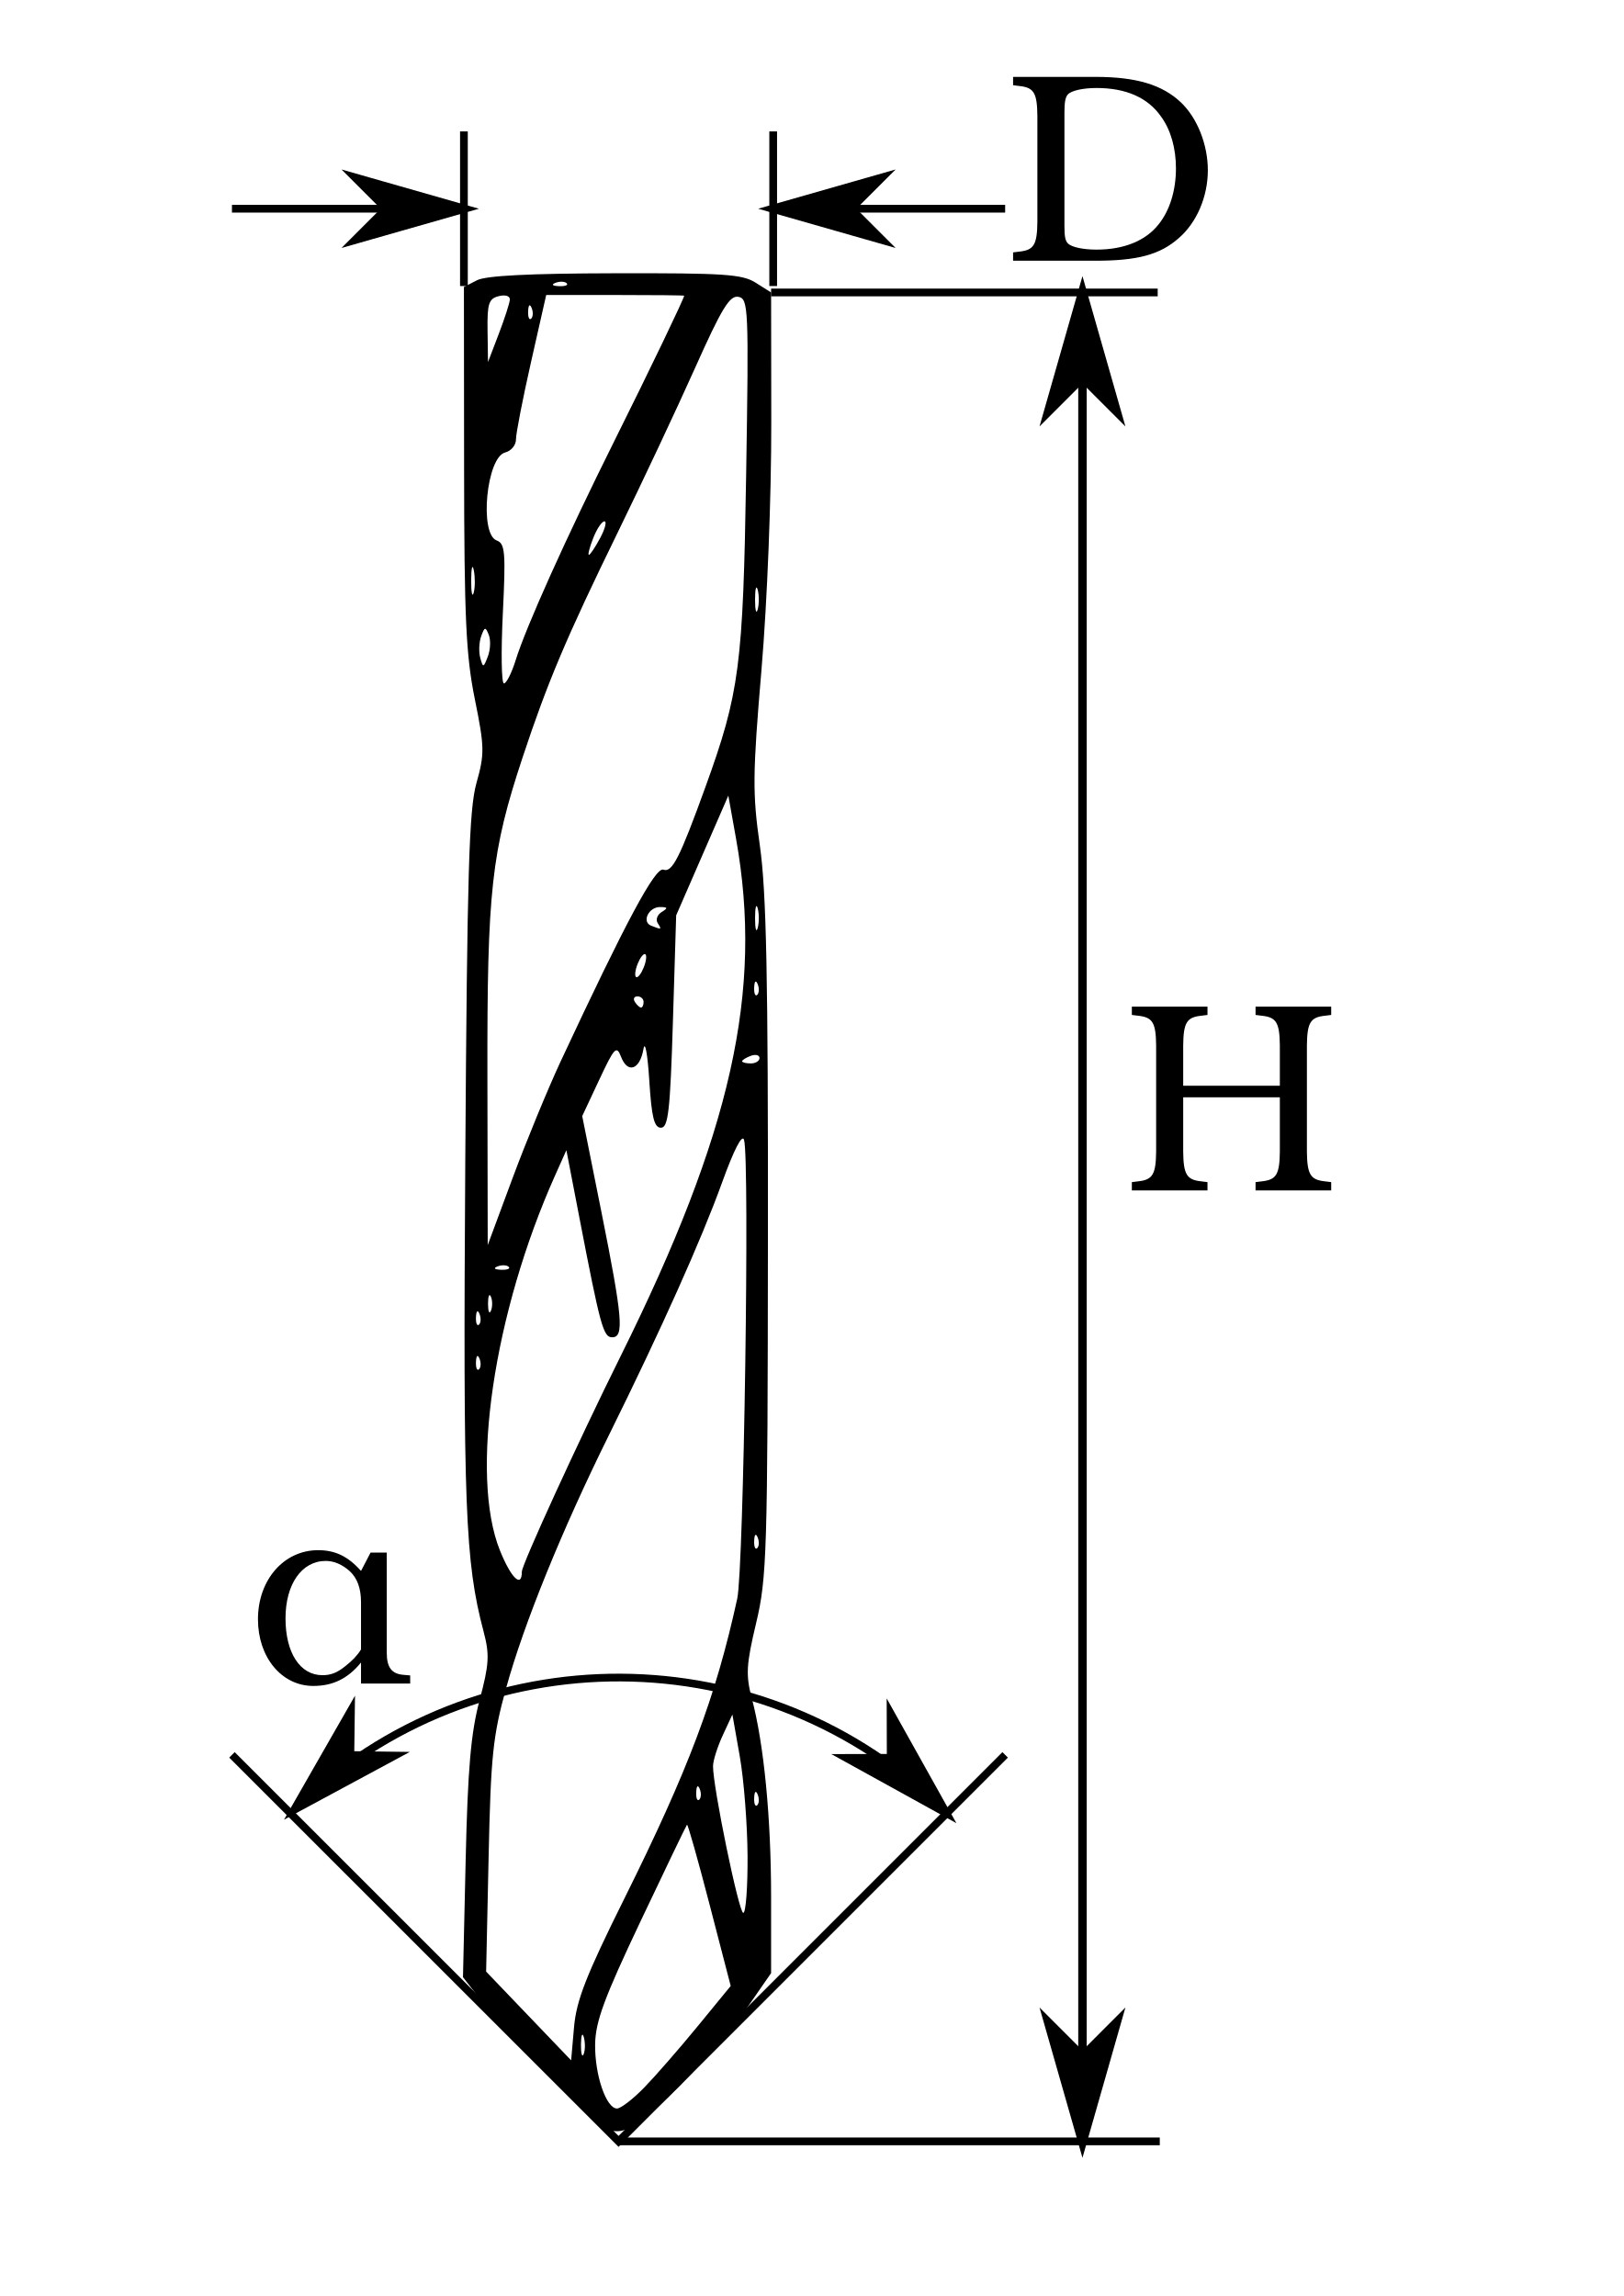
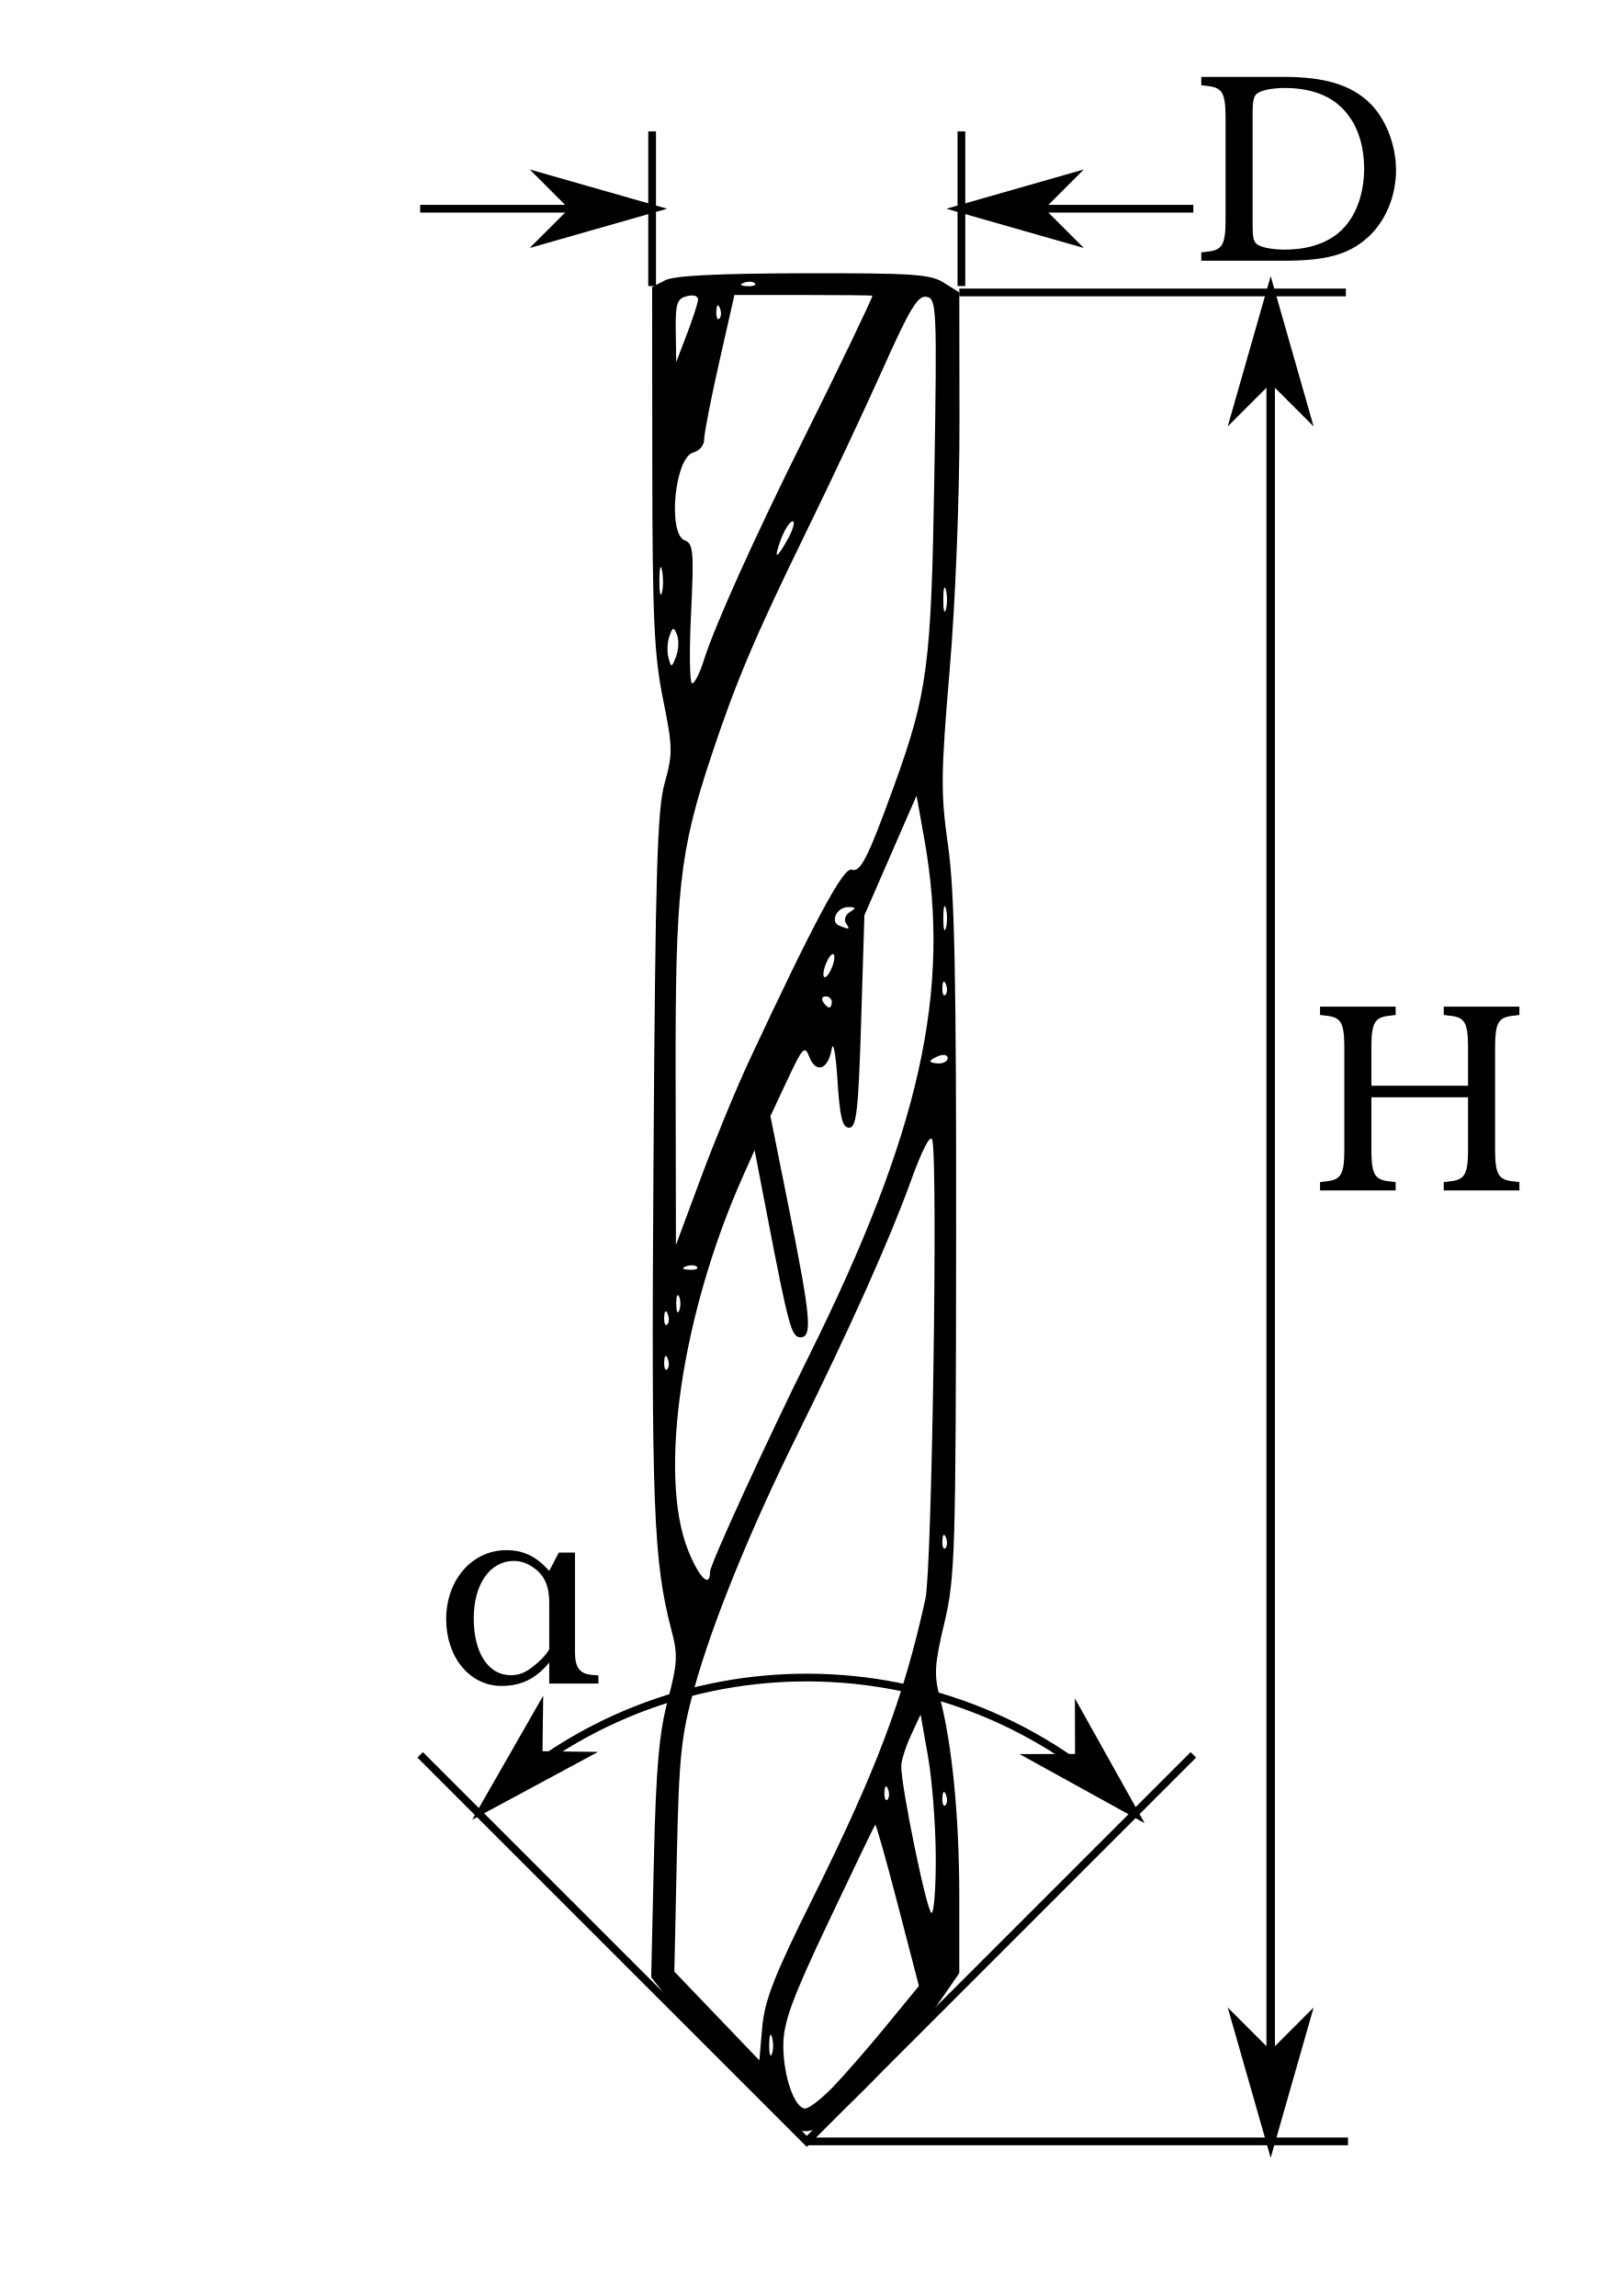
<svg xmlns="http://www.w3.org/2000/svg" id="svg8" version="1.1" viewBox="0 0 210 297" height="297mm" width="210mm">
  <defs id="defs2">
    <marker orient="auto" refY="0.0" refX="0.0" id="marker8709" style="overflow:visible;">
      <path id="path8707" d="M 0.0,0.0 L 5.0,-5.0 L -12.5,0.0 L 5.0,5.0 L 0.0,0.0 z " style="fill-rule:evenodd;stroke:#000000;stroke-width:1pt;stroke-opacity:1;fill:#000000;fill-opacity:1" transform="scale(0.8) rotate(180) translate(12.5,0)" />
    </marker>
    <marker orient="auto" refY="0.0" refX="0.0" id="marker8663" style="overflow:visible;">
      <path id="path8661" d="M 0.0,0.0 L 5.0,-5.0 L -12.5,0.0 L 5.0,5.0 L 0.0,0.0 z " style="fill-rule:evenodd;stroke:#000000;stroke-width:1pt;stroke-opacity:1;fill:#000000;fill-opacity:1" transform="scale(0.8) rotate(180) translate(12.5,0)" />
    </marker>
    <marker orient="auto" refY="0.0" refX="0.0" id="marker8617" style="overflow:visible">
      <path id="path8615" d="M 0.0,0.0 L 5.0,-5.0 L -12.5,0.0 L 5.0,5.0 L 0.0,0.0 z " style="fill-rule:evenodd;stroke:#000000;stroke-width:1pt;stroke-opacity:1;fill:#000000;fill-opacity:1" transform="scale(0.8) translate(12.5,0)" />
    </marker>
-     <marker orient="auto" refY="0.0" refX="0.0" id="marker8589" style="overflow:visible">
-       <path id="path8587" d="M 0.0,0.0 L 5.0,-5.0 L -12.5,0.0 L 5.0,5.0 L 0.0,0.0 z " style="fill-rule:evenodd;stroke:#000000;stroke-width:1pt;stroke-opacity:1;fill:#000000;fill-opacity:1" transform="scale(0.8) translate(12.5,0)" />
+     <marker orient="auto" refY="0" refX="0" id="marker8589" style="overflow:visible">
+       <path id="path8587" d="M 0,0 5,-5 -12.5,0 5,5 Z" style="fill:#000000;fill-opacity:1;fill-rule:evenodd;stroke:#000000;stroke-width:1pt;stroke-opacity:1" transform="matrix(0.8,0,0,0.8,10,0)" />
    </marker>
    <marker style="overflow:visible;" id="Arrow1Lend" refX="0.0" refY="0.0" orient="auto">
      <path transform="scale(0.8) rotate(180) translate(12.5,0)" style="fill-rule:evenodd;stroke:#000000;stroke-width:1pt;stroke-opacity:1;fill:#000000;fill-opacity:1" d="M 0.0,0.0 L 5.0,-5.0 L -12.5,0.0 L 5.0,5.0 L 0.0,0.0 z " id="path841" />
    </marker>
    <marker style="overflow:visible" id="Arrow1Lstart" refX="0.0" refY="0.0" orient="auto">
      <path transform="scale(0.8) translate(12.5,0)" style="fill-rule:evenodd;stroke:#000000;stroke-width:1pt;stroke-opacity:1;fill:#000000;fill-opacity:1" d="M 0.0,0.0 L 5.0,-5.0 L -12.5,0.0 L 5.0,5.0 L 0.0,0.0 z " id="path838" />
    </marker>
    <marker orient="auto" refY="0" refX="0" id="marker8589-7" style="overflow:visible">
      <path id="path8587-0" d="M 0,0 5,-5 -12.5,0 5,5 Z" style="fill:#000000;fill-opacity:1;fill-rule:evenodd;stroke:#000000;stroke-width:1pt;stroke-opacity:1" transform="matrix(0.8,0,0,0.8,10,0)" />
    </marker>
    <marker orient="auto" refY="0" refX="0" id="marker8663-8" style="overflow:visible">
      <path id="path8661-1" d="M 0,0 5,-5 -12.5,0 5,5 Z" style="fill:#000000;fill-opacity:1;fill-rule:evenodd;stroke:#000000;stroke-width:1pt;stroke-opacity:1" transform="matrix(-0.8,0,0,-0.8,-10,0)" />
    </marker>
  </defs>
  <g id="layer1">
-     <path id="path834" d="m 120,237 v 0 L 130,227 80,277 30,227 v 0 0" style="fill:none;stroke:#000000;stroke-width:1;stroke-linecap:butt;stroke-linejoin:miter;stroke-miterlimit:4;stroke-dasharray:none;stroke-opacity:1" />
-     <path d="m 38.12,234.034 a 60,60 0 0 1 84.2,0.434" id="path836" style="opacity:1;fill:none;fill-opacity:0.137;stroke:#000000;stroke-width:1;stroke-miterlimit:4;stroke-dasharray:none;stroke-opacity:1;marker-start:url(#Arrow1Lstart);marker-end:url(#Arrow1Lend)" />
-     <path id="path8569" d="M 60,37 V 17 17" style="fill:none;stroke:#000000;stroke-width:1;stroke-linecap:butt;stroke-linejoin:miter;stroke-miterlimit:4;stroke-dasharray:none;stroke-opacity:1" />
-     <path id="path8571" d="M 100,37 V 17" style="fill:none;stroke:#000000;stroke-width:1;stroke-linecap:butt;stroke-linejoin:miter;stroke-miterlimit:4;stroke-dasharray:none;stroke-opacity:1" />
-     <path id="path8573" d="M 99.729,37.831 H 149.729" style="fill:none;stroke:#000000;stroke-width:1;stroke-linecap:butt;stroke-linejoin:miter;stroke-miterlimit:4;stroke-dasharray:none;stroke-opacity:1" />
-     <path id="path8575" d="m 80,277 h 70" style="fill:none;stroke:#000000;stroke-width:1;stroke-linecap:butt;stroke-linejoin:miter;stroke-miterlimit:4;stroke-dasharray:none;stroke-opacity:1" />
-     <path id="path8577" d="M 140,37.843 V 277" style="fill:none;stroke:#000000;stroke-width:1.094;stroke-linecap:butt;stroke-linejoin:miter;stroke-miterlimit:4;stroke-dasharray:none;stroke-opacity:1;marker-start:url(#marker8617);marker-end:url(#marker8709)" />
-     <path id="path8579" d="m 100,27 h 30" style="fill:none;stroke:#000000;stroke-width:1;stroke-linecap:butt;stroke-linejoin:miter;stroke-miterlimit:4;stroke-dasharray:none;stroke-opacity:1;marker-start:url(#marker8589)" />
-     <text id="text8767" y="153.991" x="145.309" style="font-style:normal;font-variant:normal;font-weight:normal;font-stretch:normal;font-size:34.925px;line-height:1.25;font-family:'URW Bookman L';-inkscape-font-specification:'URW Bookman L, Normal';font-variant-ligatures:normal;font-variant-caps:normal;font-variant-numeric:normal;font-feature-settings:normal;text-align:start;letter-spacing:0px;word-spacing:0px;writing-mode:lr-tb;text-anchor:start;fill:#000000;fill-opacity:1;stroke:none;stroke-width:0.265" xml:space="preserve">
-       <tspan style="font-style:normal;font-variant:normal;font-weight:normal;font-stretch:normal;font-size:34.925px;font-family:'URW Bookman L';-inkscape-font-specification:'URW Bookman L, Normal';font-variant-ligatures:normal;font-variant-caps:normal;font-variant-numeric:normal;font-feature-settings:normal;text-align:start;writing-mode:lr-tb;text-anchor:start;stroke-width:0.265" y="153.991" x="145.309" id="tspan8765">H</tspan>
+     <path id="path834" d="m 144.342,237 v 0 l 10,-10 -50,50 L 54.342,227 v 0 0" style="fill:none;stroke:#000000;stroke-width:1;stroke-linecap:butt;stroke-linejoin:miter;stroke-miterlimit:4;stroke-dasharray:none;stroke-opacity:1" />
+     <path d="m 62.462,234.034 a 60,60 0 0 1 84.201,0.434" id="path836" style="opacity:1;fill:none;fill-opacity:0.137;stroke:#000000;stroke-width:1;stroke-miterlimit:4;stroke-dasharray:none;stroke-opacity:1;marker-start:url(#Arrow1Lstart);marker-end:url(#Arrow1Lend)" />
+     <path id="path8569" d="M 84.342,37 V 17 17" style="fill:none;stroke:#000000;stroke-width:1;stroke-linecap:butt;stroke-linejoin:miter;stroke-miterlimit:4;stroke-dasharray:none;stroke-opacity:1" />
+     <path id="path8571" d="M 124.342,37 V 17" style="fill:none;stroke:#000000;stroke-width:1;stroke-linecap:butt;stroke-linejoin:miter;stroke-miterlimit:4;stroke-dasharray:none;stroke-opacity:1" />
+     <path id="path8573" d="m 124.071,37.831 h 50" style="fill:none;stroke:#000000;stroke-width:1;stroke-linecap:butt;stroke-linejoin:miter;stroke-miterlimit:4;stroke-dasharray:none;stroke-opacity:1" />
+     <path id="path8575" d="m 104.342,277 h 70" style="fill:none;stroke:#000000;stroke-width:1;stroke-linecap:butt;stroke-linejoin:miter;stroke-miterlimit:4;stroke-dasharray:none;stroke-opacity:1" />
+     <path id="path8577" d="M 164.342,37.843 V 277" style="fill:none;stroke:#000000;stroke-width:1.094;stroke-linecap:butt;stroke-linejoin:miter;stroke-miterlimit:4;stroke-dasharray:none;stroke-opacity:1;marker-start:url(#marker8617);marker-end:url(#marker8709)" />
+     <path id="path8579" d="m 124.342,27 h 30" style="fill:none;stroke:#000000;stroke-width:1;stroke-linecap:butt;stroke-linejoin:miter;stroke-miterlimit:4;stroke-dasharray:none;stroke-opacity:1;marker-start:url(#marker8589)" />
+     <text id="text8767" y="153.991" x="169.65" style="font-style:normal;font-variant:normal;font-weight:normal;font-stretch:normal;font-size:34.925px;line-height:1.25;font-family:'URW Bookman L';-inkscape-font-specification:'URW Bookman L, Normal';font-variant-ligatures:normal;font-variant-caps:normal;font-variant-numeric:normal;font-feature-settings:normal;text-align:start;letter-spacing:0px;word-spacing:0px;writing-mode:lr-tb;text-anchor:start;fill:#000000;fill-opacity:1;stroke:none;stroke-width:0.265" xml:space="preserve">
+       <tspan style="font-style:normal;font-variant:normal;font-weight:normal;font-stretch:normal;font-size:34.925px;font-family:'URW Bookman L';-inkscape-font-specification:'URW Bookman L, Normal';font-variant-ligatures:normal;font-variant-caps:normal;font-variant-numeric:normal;font-feature-settings:normal;text-align:start;writing-mode:lr-tb;text-anchor:start;stroke-width:0.265" y="153.991" x="169.65" id="tspan8765">H</tspan>
    </text>
-     <text id="text8771" y="33.729" x="129.949" style="font-style:normal;font-variant:normal;font-weight:normal;font-stretch:normal;font-size:34.925px;line-height:1.25;font-family:'URW Bookman L';-inkscape-font-specification:'URW Bookman L, Normal';font-variant-ligatures:normal;font-variant-caps:normal;font-variant-numeric:normal;font-feature-settings:normal;text-align:start;letter-spacing:0px;word-spacing:0px;writing-mode:lr-tb;text-anchor:start;fill:#000000;fill-opacity:1;stroke:none;stroke-width:0.265" xml:space="preserve">
-       <tspan style="font-style:normal;font-variant:normal;font-weight:normal;font-stretch:normal;font-size:34.925px;font-family:'URW Bookman L';-inkscape-font-specification:'URW Bookman L, Normal';font-variant-ligatures:normal;font-variant-caps:normal;font-variant-numeric:normal;font-feature-settings:normal;text-align:start;writing-mode:lr-tb;text-anchor:start;stroke-width:0.265" y="33.729" x="129.949" id="tspan8769">D</tspan>
+     <text id="text8771" y="33.729" x="154.29" style="font-style:normal;font-variant:normal;font-weight:normal;font-stretch:normal;font-size:34.925px;line-height:1.25;font-family:'URW Bookman L';-inkscape-font-specification:'URW Bookman L, Normal';font-variant-ligatures:normal;font-variant-caps:normal;font-variant-numeric:normal;font-feature-settings:normal;text-align:start;letter-spacing:0px;word-spacing:0px;writing-mode:lr-tb;text-anchor:start;fill:#000000;fill-opacity:1;stroke:none;stroke-width:0.265" xml:space="preserve">
+       <tspan style="font-style:normal;font-variant:normal;font-weight:normal;font-stretch:normal;font-size:34.925px;font-family:'URW Bookman L';-inkscape-font-specification:'URW Bookman L, Normal';font-variant-ligatures:normal;font-variant-caps:normal;font-variant-numeric:normal;font-feature-settings:normal;text-align:start;writing-mode:lr-tb;text-anchor:start;stroke-width:0.265" y="33.729" x="154.29" id="tspan8769">D</tspan>
    </text>
-     <text id="text8785" y="217.773" x="32.067" style="font-style:normal;font-variant:normal;font-weight:normal;font-stretch:normal;font-size:34.925px;line-height:1.25;font-family:'URW Bookman L';-inkscape-font-specification:'URW Bookman L, Normal';font-variant-ligatures:normal;font-variant-caps:normal;font-variant-numeric:normal;font-feature-settings:normal;text-align:start;letter-spacing:0px;word-spacing:0px;writing-mode:lr-tb;text-anchor:start;fill:#000000;fill-opacity:1;stroke:none;stroke-width:0.265" xml:space="preserve">
-       <tspan style="font-style:normal;font-variant:normal;font-weight:normal;font-stretch:normal;font-size:34.925px;font-family:'URW Bookman L';-inkscape-font-specification:'URW Bookman L, Normal';font-variant-ligatures:normal;font-variant-caps:normal;font-variant-numeric:normal;font-feature-settings:normal;text-align:start;writing-mode:lr-tb;text-anchor:start;stroke-width:0.265" y="217.773" x="32.067" id="tspan8783">α</tspan>
+     <text id="text8785" y="217.773" x="56.409" style="font-style:normal;font-variant:normal;font-weight:normal;font-stretch:normal;font-size:34.925px;line-height:1.25;font-family:'URW Bookman L';-inkscape-font-specification:'URW Bookman L, Normal';font-variant-ligatures:normal;font-variant-caps:normal;font-variant-numeric:normal;font-feature-settings:normal;text-align:start;letter-spacing:0px;word-spacing:0px;writing-mode:lr-tb;text-anchor:start;fill:#000000;fill-opacity:1;stroke:none;stroke-width:0.265" xml:space="preserve">
+       <tspan style="font-style:normal;font-variant:normal;font-weight:normal;font-stretch:normal;font-size:34.925px;font-family:'URW Bookman L';-inkscape-font-specification:'URW Bookman L, Normal';font-variant-ligatures:normal;font-variant-caps:normal;font-variant-numeric:normal;font-feature-settings:normal;text-align:start;writing-mode:lr-tb;text-anchor:start;stroke-width:0.265" y="217.773" x="56.409" id="tspan8783">α</tspan>
    </text>
-     <path id="path8579-9" d="M 30,27 H 60" style="fill:none;stroke:#000000;stroke-width:1;stroke-linecap:butt;stroke-linejoin:miter;stroke-miterlimit:4;stroke-dasharray:none;stroke-opacity:1;marker-end:url(#marker8663-8)" />
-     <path style="fill:#000000;stroke-width:0.736" d="m 75.961,273.018 c -1.151,-1.442 -3.069,-3.475 -4.26,-4.518 -3.234,-2.83 -7.816,-7.587 -9.941,-10.321 l -1.881,-2.42 0.348,-15.181 c 0.27,-11.774 0.672,-16.402 1.792,-20.622 1.252,-4.716 1.32,-5.908 0.515,-8.952 -2.377,-8.985 -2.65,-16.036 -2.358,-60.792 0.245,-37.462 0.482,-45.495 1.447,-48.927 1.063,-3.781 1.047,-4.638 -0.211,-10.844 C 60.266,84.794 60.042,79.934 60.023,60.414 l -0.023,-23.289 1.687,-0.871 c 1.159,-0.598 6.75,-0.882 17.872,-0.906 14.163,-0.031 16.434,0.122 18.178,1.223 l 1.993,1.259 0.022,16.791 c 0.013,9.697 -0.522,23.218 -1.266,32.003 -1.152,13.604 -1.174,16.011 -0.209,22.772 0.844,5.913 1.071,17.012 1.041,50.936 -0.036,40.576 -0.134,43.778 -1.523,49.615 -1.283,5.392 -1.359,6.714 -0.562,9.729 1.574,5.95 2.494,15.42 2.496,25.697 v 9.858 l -3.057,4.416 c -1.682,2.429 -5.645,7.021 -8.808,10.206 -6.816,6.864 -8.575,7.331 -11.903,3.163 z m 7.358,-2.981 c 1.449,-1.491 4.558,-5.058 6.91,-7.927 l 4.276,-5.216 -2.734,-10.533 c -1.504,-5.793 -2.817,-10.44 -2.919,-10.327 -0.102,0.113 -2.806,5.736 -6.009,12.495 -4.708,9.935 -5.833,12.986 -5.873,15.923 -0.053,3.953 1.43,8.295 2.834,8.295 0.485,0 2.067,-1.22 3.515,-2.711 z m -2.593,-24.399 c 8.325,-16.75 11.814,-26.017 14.624,-38.842 0.843,-3.845 1.63,-56.773 0.882,-59.34 -0.238,-0.819 -1.305,1.248 -2.846,5.516 -2.675,7.408 -7.85,18.959 -14.673,32.753 -6.048,12.227 -10.95,24.293 -13.246,32.605 -1.721,6.232 -1.99,8.815 -2.273,21.886 l -0.321,14.82 5.497,5.74 5.497,5.74 0.375,-4.294 c 0.302,-3.459 1.562,-6.684 6.483,-16.584 z m -5.214,17.906 c -0.19,-0.703 -0.358,-0.303 -0.373,0.89 -0.015,1.193 0.14,1.768 0.346,1.279 0.205,-0.489 0.218,-1.465 0.028,-2.169 z M 96.684,240.036 c -0.026,-4.075 -0.478,-9.85 -1.004,-12.832 l -0.957,-5.422 -1.245,2.688 c -0.685,1.478 -1.251,3.267 -1.259,3.976 -0.028,2.653 3.338,19 3.913,19 0.329,0 0.577,-3.334 0.552,-7.41 z m 1.309,-7.907 c -0.239,-0.577 -0.417,-0.405 -0.453,0.437 -0.032,0.762 0.145,1.189 0.394,0.949 0.249,-0.24 0.276,-0.864 0.059,-1.386 z m -7.496,-0.723 c -0.239,-0.577 -0.417,-0.405 -0.453,0.437 -0.032,0.762 0.145,1.189 0.394,0.949 0.249,-0.24 0.276,-0.864 0.059,-1.386 z M 67.496,203.295 c 0,-0.915 7.329,-16.911 12.727,-27.78 14.407,-29.005 18.499,-47.321 14.973,-67.024 l -0.998,-5.575 -3.373,7.744 -3.373,7.744 -0.421,13.736 c -0.354,11.547 -0.601,13.736 -1.546,13.736 -0.881,0 -1.209,-1.331 -1.513,-6.145 -0.214,-3.392 -0.55,-5.198 -0.75,-4.032 -0.457,2.672 -2.035,3.228 -2.892,1.02 -0.595,-1.534 -0.853,-1.264 -2.842,2.984 l -2.188,4.671 2.467,12.318 c 2.759,13.779 2.977,16.294 1.408,16.294 -1.145,0 -1.525,-1.391 -4.251,-15.535 l -1.671,-8.667 -1.452,3.245 c -7.973,17.822 -11.059,38.789 -7.144,48.527 1.439,3.58 2.837,4.93 2.837,2.741 z m 30.497,-4.421 c -0.239,-0.577 -0.417,-0.405 -0.453,0.437 -0.032,0.762 0.145,1.189 0.394,0.949 0.249,-0.24 0.276,-0.864 0.059,-1.386 z m -35.981,-23.134 c -0.239,-0.577 -0.417,-0.405 -0.453,0.437 -0.032,0.762 0.145,1.189 0.394,0.949 0.249,-0.24 0.276,-0.864 0.059,-1.386 z m 0,-5.783 c -0.239,-0.577 -0.417,-0.405 -0.453,0.437 -0.032,0.762 0.145,1.189 0.394,0.949 0.249,-0.24 0.276,-0.864 0.059,-1.386 z m 1.484,-2.214 c -0.208,-0.497 -0.378,-0.09 -0.378,0.904 0,0.994 0.17,1.401 0.378,0.904 0.208,-0.497 0.208,-1.31 0,-1.807 z m 2.299,-3.871 c -0.249,-0.24 -0.896,-0.266 -1.437,-0.057 -0.598,0.231 -0.42,0.402 0.453,0.437 0.79,0.031 1.233,-0.14 0.984,-0.38 z m 6.762,-26.673 c 8.416,-18.029 12.201,-25.088 13.243,-24.703 1.131,0.419 2.112,-1.511 5.446,-10.721 C 95.646,89.622 96.106,86.1 96.5,61.539 96.85,39.768 96.801,38.64 95.494,38.397 94.375,38.189 93.341,39.886 89.917,47.548 87.605,52.722 83.117,62.271 79.944,68.768 73.266,82.437 70.824,88.212 67.59,97.975 63.543,110.191 62.994,115.176 63.038,139.283 l 0.04,21.774 3.22,-8.675 c 1.771,-4.771 4.587,-11.603 6.257,-15.181 z M 98.23,136.861 c 0,-0.385 -0.506,-0.513 -1.124,-0.284 -0.618,0.229 -1.124,0.544 -1.124,0.7 0,0.156 0.506,0.284 1.124,0.284 0.618,0 1.124,-0.315 1.124,-0.7 z m -14.992,-7.252 c 0,-0.398 -0.357,-0.723 -0.794,-0.723 -0.437,0 -0.585,0.325 -0.331,0.723 0.255,0.398 0.612,0.723 0.794,0.723 0.182,0 0.331,-0.325 0.331,-0.723 z m 14.755,-2.304 c -0.239,-0.577 -0.417,-0.405 -0.453,0.437 -0.032,0.762 0.145,1.189 0.394,0.949 0.249,-0.24 0.276,-0.864 0.059,-1.386 z m -14.54,-2.746 c 0.217,-0.802 0.13,-1.3 -0.194,-1.107 -0.324,0.193 -0.767,1.007 -0.985,1.809 -0.217,0.802 -0.13,1.3 0.194,1.107 0.324,-0.193 0.767,-1.007 0.985,-1.809 z m 14.545,-7.059 c -0.189,-0.696 -0.343,-0.127 -0.343,1.265 0,1.392 0.154,1.961 0.343,1.265 0.189,-0.696 0.189,-1.834 0,-2.53 z m -12.937,1.907 c -0.283,-0.442 -0.05,-1.088 0.518,-1.435 0.832,-0.508 0.793,-0.633 -0.199,-0.642 -1.489,-0.013 -2.421,1.922 -1.163,2.415 1.365,0.535 1.395,0.523 0.843,-0.339 z M 66.695,85.391 c 1.341,-4.317 6.553,-15.894 12.803,-28.436 4.563,-9.158 8.988,-18.367 8.988,-18.705 0,-0.05 -4.015,-0.091 -8.922,-0.091 h -8.922 l -1.962,8.675 c -1.079,4.771 -1.956,9.275 -1.948,10.008 0.008,0.733 -0.621,1.493 -1.397,1.689 -2.411,0.608 -3.37,10.538 -1.099,11.379 1.092,0.404 1.186,1.515 0.796,9.475 -0.243,4.96 -0.179,9.017 0.143,9.017 0.322,0 1.006,-1.355 1.52,-3.011 z m -3.477,-3.263 c -0.431,-1.084 -0.535,-1.066 -0.984,0.17 -0.276,0.76 -0.331,2.013 -0.122,2.786 0.36,1.329 0.413,1.32 0.984,-0.17 0.332,-0.866 0.387,-2.119 0.122,-2.786 z M 97.997,76.293 c -0.189,-0.696 -0.343,-0.127 -0.343,1.265 0,1.392 0.154,1.961 0.343,1.265 0.189,-0.696 0.189,-1.834 0,-2.53 z M 61.28,73.772 c -0.179,-0.899 -0.333,-0.334 -0.341,1.257 -0.009,1.59 0.138,2.326 0.326,1.635 0.188,-0.691 0.194,-1.992 0.015,-2.892 z m 16.336,-4.165 c 0.64,-1.193 0.891,-2.169 0.558,-2.169 -0.332,0 -0.986,0.976 -1.453,2.169 -0.467,1.193 -0.718,2.169 -0.558,2.169 0.16,0 0.814,-0.976 1.453,-2.169 z M 65.939,38.769 c 0.034,-0.488 -0.566,-0.678 -1.441,-0.458 -1.285,0.324 -1.491,0.96 -1.441,4.451 l 0.058,4.072 1.383,-3.615 c 0.761,-1.988 1.409,-3.991 1.441,-4.451 z m 2.819,1.062 c -0.239,-0.577 -0.417,-0.405 -0.453,0.437 -0.032,0.762 0.145,1.189 0.394,0.949 0.249,-0.24 0.276,-0.864 0.059,-1.386 z m 4.532,-3.193 c -0.249,-0.24 -0.896,-0.266 -1.437,-0.057 -0.598,0.231 -0.42,0.402 0.453,0.437 0.79,0.031 1.233,-0.139 0.984,-0.38 z" id="path14" />
+     <path id="path8579-9" d="M 54.342,27 H 84.342" style="fill:none;stroke:#000000;stroke-width:1;stroke-linecap:butt;stroke-linejoin:miter;stroke-miterlimit:4;stroke-dasharray:none;stroke-opacity:1;marker-end:url(#marker8663-8)" />
+     <path style="fill:#000000;stroke-width:0.736" d="m 100.303,273.018 c -1.151,-1.442 -3.069,-3.475 -4.26,-4.518 -3.234,-2.83 -7.816,-7.587 -9.941,-10.321 l -1.881,-2.42 0.348,-15.181 c 0.27,-11.774 0.672,-16.402 1.792,-20.622 1.252,-4.716 1.32,-5.908 0.515,-8.952 -2.377,-8.985 -2.65,-16.036 -2.358,-60.792 0.245,-37.462 0.482,-45.495 1.447,-48.927 C 87.027,97.505 87.01,96.647 85.753,90.442 84.608,84.794 84.383,79.934 84.364,60.414 l -0.023,-23.289 1.687,-0.871 c 1.159,-0.598 6.75,-0.882 17.872,-0.906 14.163,-0.031 16.435,0.122 18.178,1.223 l 1.993,1.259 0.022,16.791 c 0.013,9.697 -0.522,23.218 -1.266,32.003 -1.152,13.604 -1.174,16.011 -0.209,22.772 0.844,5.913 1.071,17.012 1.041,50.936 -0.036,40.576 -0.134,43.778 -1.523,49.615 -1.283,5.392 -1.359,6.714 -0.562,9.729 1.574,5.95 2.494,15.42 2.496,25.697 v 9.858 l -3.057,4.416 c -1.682,2.429 -5.645,7.021 -8.808,10.206 -6.816,6.864 -8.575,7.331 -11.903,3.163 z m 7.358,-2.981 c 1.449,-1.491 4.558,-5.058 6.91,-7.927 l 4.276,-5.216 -2.734,-10.533 c -1.504,-5.793 -2.817,-10.44 -2.919,-10.327 -0.102,0.113 -2.806,5.736 -6.009,12.495 -4.708,9.935 -5.833,12.986 -5.873,15.923 -0.053,3.953 1.43,8.295 2.834,8.295 0.485,0 2.067,-1.22 3.515,-2.711 z m -2.593,-24.399 c 8.325,-16.75 11.814,-26.017 14.624,-38.842 0.843,-3.845 1.63,-56.773 0.882,-59.34 -0.238,-0.819 -1.305,1.248 -2.846,5.516 -2.675,7.408 -7.85,18.959 -14.673,32.753 -6.048,12.227 -10.951,24.293 -13.246,32.605 -1.721,6.232 -1.99,8.815 -2.273,21.886 l -0.321,14.82 5.497,5.74 5.497,5.74 0.375,-4.294 c 0.302,-3.459 1.562,-6.684 6.483,-16.584 z m -5.214,17.906 c -0.19,-0.703 -0.358,-0.303 -0.373,0.89 -0.015,1.193 0.14,1.768 0.346,1.279 0.205,-0.489 0.218,-1.465 0.028,-2.169 z m 21.172,-23.509 c -0.026,-4.075 -0.478,-9.85 -1.004,-12.832 l -0.957,-5.422 -1.245,2.688 c -0.685,1.478 -1.251,3.267 -1.259,3.976 -0.028,2.653 3.338,19 3.913,19 0.329,0 0.577,-3.334 0.552,-7.41 z m 1.309,-7.907 c -0.239,-0.577 -0.417,-0.405 -0.453,0.437 -0.032,0.762 0.145,1.189 0.394,0.949 0.249,-0.24 0.276,-0.864 0.059,-1.386 z m -7.496,-0.723 c -0.239,-0.577 -0.417,-0.405 -0.453,0.437 -0.032,0.762 0.145,1.189 0.394,0.949 0.249,-0.24 0.276,-0.864 0.059,-1.386 z M 91.838,203.295 c 0,-0.915 7.329,-16.911 12.728,-27.78 14.407,-29.005 18.499,-47.321 14.973,-67.024 l -0.998,-5.575 -3.373,7.744 -3.373,7.744 -0.421,13.736 c -0.354,11.547 -0.601,13.736 -1.546,13.736 -0.881,0 -1.209,-1.331 -1.513,-6.145 -0.214,-3.392 -0.55,-5.198 -0.75,-4.032 -0.457,2.672 -2.035,3.228 -2.892,1.02 -0.595,-1.534 -0.853,-1.264 -2.842,2.984 l -2.188,4.671 2.467,12.318 c 2.759,13.779 2.977,16.294 1.408,16.294 -1.145,0 -1.525,-1.391 -4.251,-15.535 l -1.671,-8.667 -1.452,3.245 c -7.973,17.822 -11.059,38.789 -7.144,48.527 1.439,3.58 2.837,4.93 2.837,2.741 z m 30.497,-4.421 c -0.239,-0.577 -0.417,-0.405 -0.453,0.437 -0.032,0.762 0.145,1.189 0.394,0.949 0.249,-0.24 0.276,-0.864 0.059,-1.386 z m -35.981,-23.134 c -0.239,-0.577 -0.417,-0.405 -0.453,0.437 -0.032,0.762 0.145,1.189 0.394,0.949 0.249,-0.24 0.276,-0.864 0.059,-1.386 z m 0,-5.783 c -0.239,-0.577 -0.417,-0.405 -0.453,0.437 -0.032,0.762 0.145,1.189 0.394,0.949 0.249,-0.24 0.276,-0.864 0.059,-1.386 z m 1.484,-2.214 c -0.208,-0.497 -0.378,-0.09 -0.378,0.904 0,0.994 0.17,1.401 0.378,0.904 0.208,-0.497 0.208,-1.31 0,-1.807 z m 2.299,-3.871 c -0.249,-0.24 -0.896,-0.266 -1.437,-0.057 -0.598,0.231 -0.42,0.402 0.453,0.437 0.79,0.031 1.233,-0.14 0.984,-0.38 z m 6.762,-26.673 c 8.417,-18.029 12.201,-25.088 13.243,-24.703 1.131,0.419 2.112,-1.511 5.446,-10.721 4.401,-12.154 4.861,-15.677 5.255,-40.237 0.35,-21.772 0.301,-22.9 -1.006,-23.142 -1.119,-0.208 -2.153,1.489 -5.577,9.152 -2.312,5.174 -6.8,14.722 -9.973,21.219 -6.677,13.67 -9.12,19.444 -12.354,29.207 -4.047,12.216 -4.596,17.201 -4.552,41.308 l 0.04,21.774 3.22,-8.675 c 1.771,-4.771 4.587,-11.603 6.257,-15.181 z M 122.572,136.861 c 0,-0.385 -0.506,-0.513 -1.124,-0.284 -0.618,0.229 -1.124,0.544 -1.124,0.7 0,0.156 0.506,0.284 1.124,0.284 0.618,0 1.124,-0.315 1.124,-0.7 z m -14.992,-7.252 c 0,-0.398 -0.357,-0.723 -0.794,-0.723 -0.437,0 -0.585,0.325 -0.331,0.723 0.255,0.398 0.612,0.723 0.794,0.723 0.182,0 0.331,-0.325 0.331,-0.723 z m 14.755,-2.304 c -0.239,-0.577 -0.417,-0.405 -0.453,0.437 -0.032,0.762 0.145,1.189 0.394,0.949 0.249,-0.24 0.276,-0.864 0.059,-1.386 z m -14.54,-2.746 c 0.217,-0.802 0.13,-1.3 -0.194,-1.107 -0.324,0.193 -0.767,1.007 -0.985,1.809 -0.217,0.802 -0.13,1.3 0.194,1.107 0.324,-0.193 0.767,-1.007 0.985,-1.809 z m 14.545,-7.059 c -0.189,-0.696 -0.343,-0.127 -0.343,1.265 0,1.392 0.154,1.961 0.343,1.265 0.189,-0.696 0.189,-1.834 0,-2.53 z m -12.937,1.907 c -0.283,-0.442 -0.05,-1.088 0.518,-1.435 0.832,-0.508 0.793,-0.633 -0.199,-0.642 -1.489,-0.013 -2.421,1.922 -1.163,2.415 1.365,0.535 1.395,0.523 0.843,-0.339 z M 91.037,85.391 c 1.341,-4.317 6.553,-15.894 12.803,-28.436 4.563,-9.158 8.988,-18.367 8.988,-18.705 0,-0.05 -4.015,-0.091 -8.922,-0.091 h -8.922 l -1.962,8.675 c -1.079,4.771 -1.956,9.275 -1.948,10.008 0.008,0.733 -0.621,1.493 -1.397,1.689 -2.411,0.608 -3.37,10.538 -1.099,11.379 1.092,0.404 1.186,1.515 0.796,9.475 -0.243,4.96 -0.179,9.017 0.143,9.017 0.322,0 1.006,-1.355 1.52,-3.011 z m -3.477,-3.263 c -0.431,-1.084 -0.535,-1.066 -0.984,0.17 -0.276,0.76 -0.331,2.013 -0.122,2.786 0.36,1.329 0.413,1.32 0.984,-0.17 0.332,-0.866 0.387,-2.119 0.122,-2.786 z M 122.339,76.293 c -0.189,-0.696 -0.343,-0.127 -0.343,1.265 0,1.392 0.154,1.961 0.343,1.265 0.189,-0.696 0.189,-1.834 0,-2.53 z M 85.621,73.772 c -0.179,-0.899 -0.333,-0.334 -0.341,1.257 -0.009,1.59 0.138,2.326 0.326,1.635 0.188,-0.691 0.194,-1.992 0.015,-2.892 z m 16.336,-4.165 c 0.64,-1.193 0.891,-2.169 0.558,-2.169 -0.332,0 -0.986,0.976 -1.453,2.169 -0.467,1.193 -0.718,2.169 -0.558,2.169 0.16,0 0.814,-0.976 1.453,-2.169 z M 90.28,38.769 c 0.034,-0.488 -0.566,-0.678 -1.441,-0.458 -1.285,0.324 -1.491,0.96 -1.441,4.451 l 0.058,4.072 1.383,-3.615 c 0.761,-1.988 1.409,-3.991 1.441,-4.451 z m 2.819,1.062 c -0.239,-0.577 -0.417,-0.405 -0.453,0.437 -0.032,0.762 0.145,1.189 0.394,0.949 0.249,-0.24 0.276,-0.864 0.059,-1.386 z m 4.532,-3.193 c -0.249,-0.24 -0.896,-0.266 -1.437,-0.057 -0.598,0.231 -0.42,0.402 0.453,0.437 0.79,0.031 1.233,-0.139 0.984,-0.38 z" id="path14" />
  </g>
</svg>
